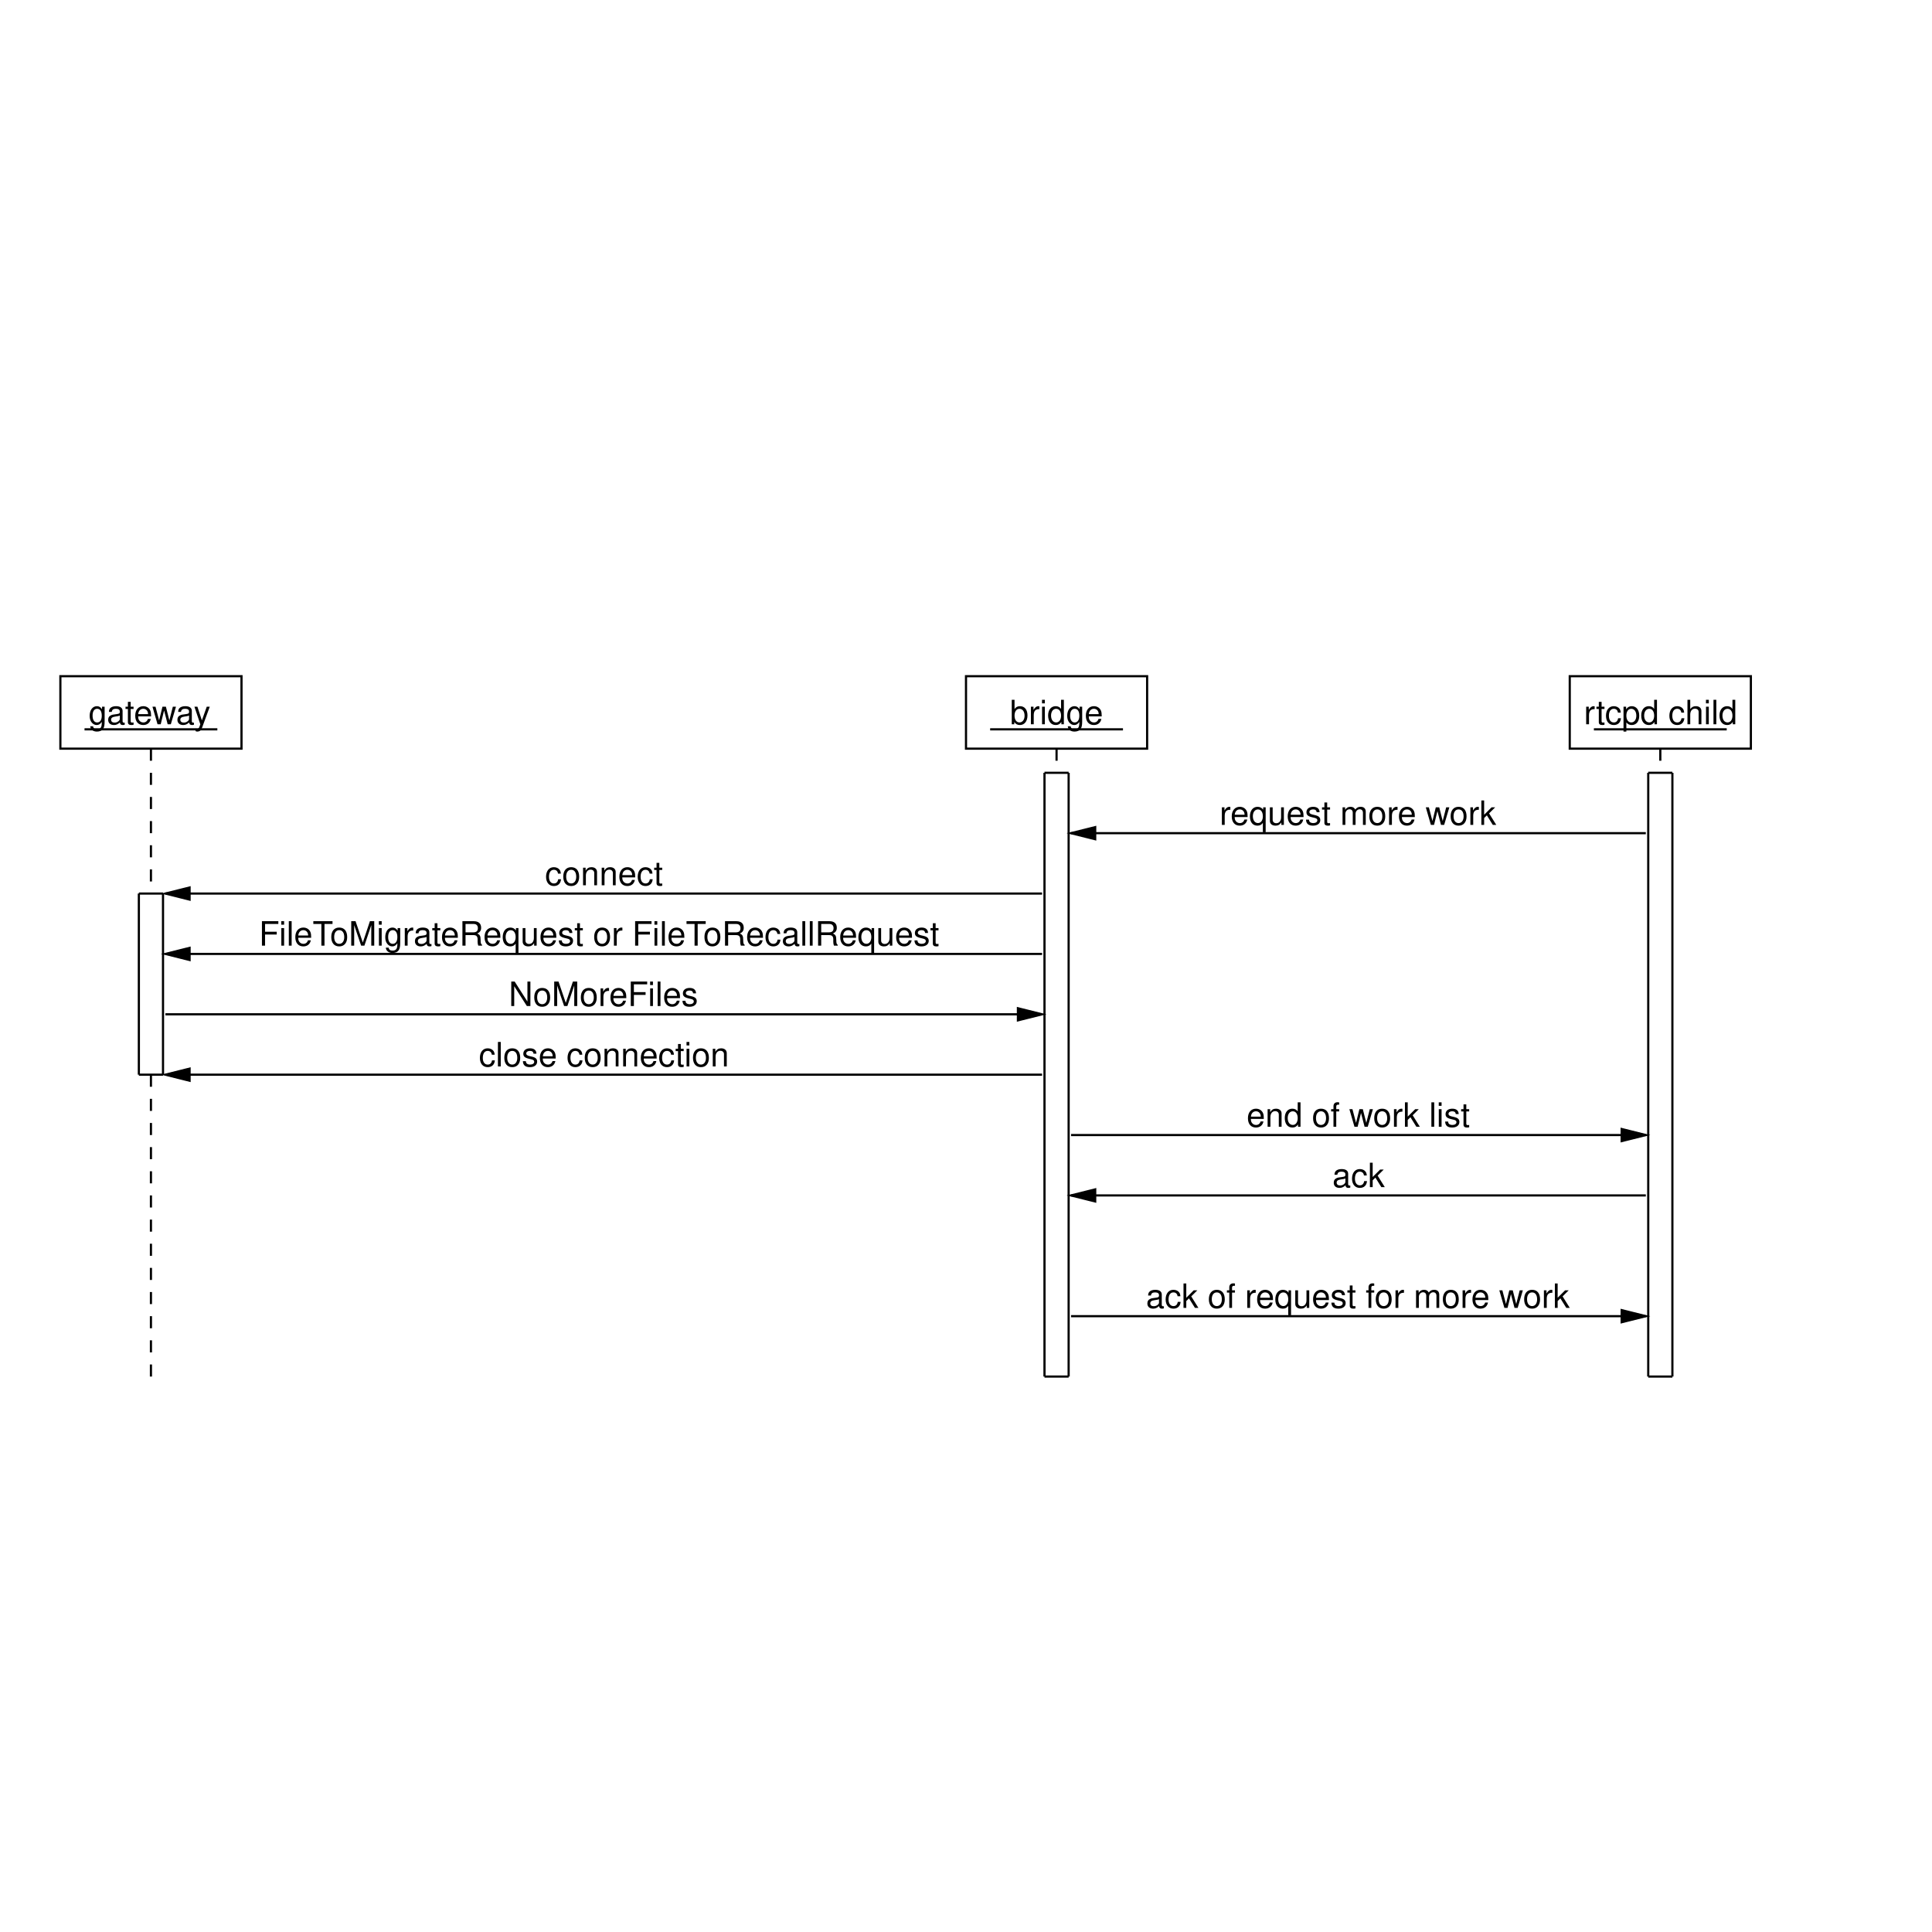
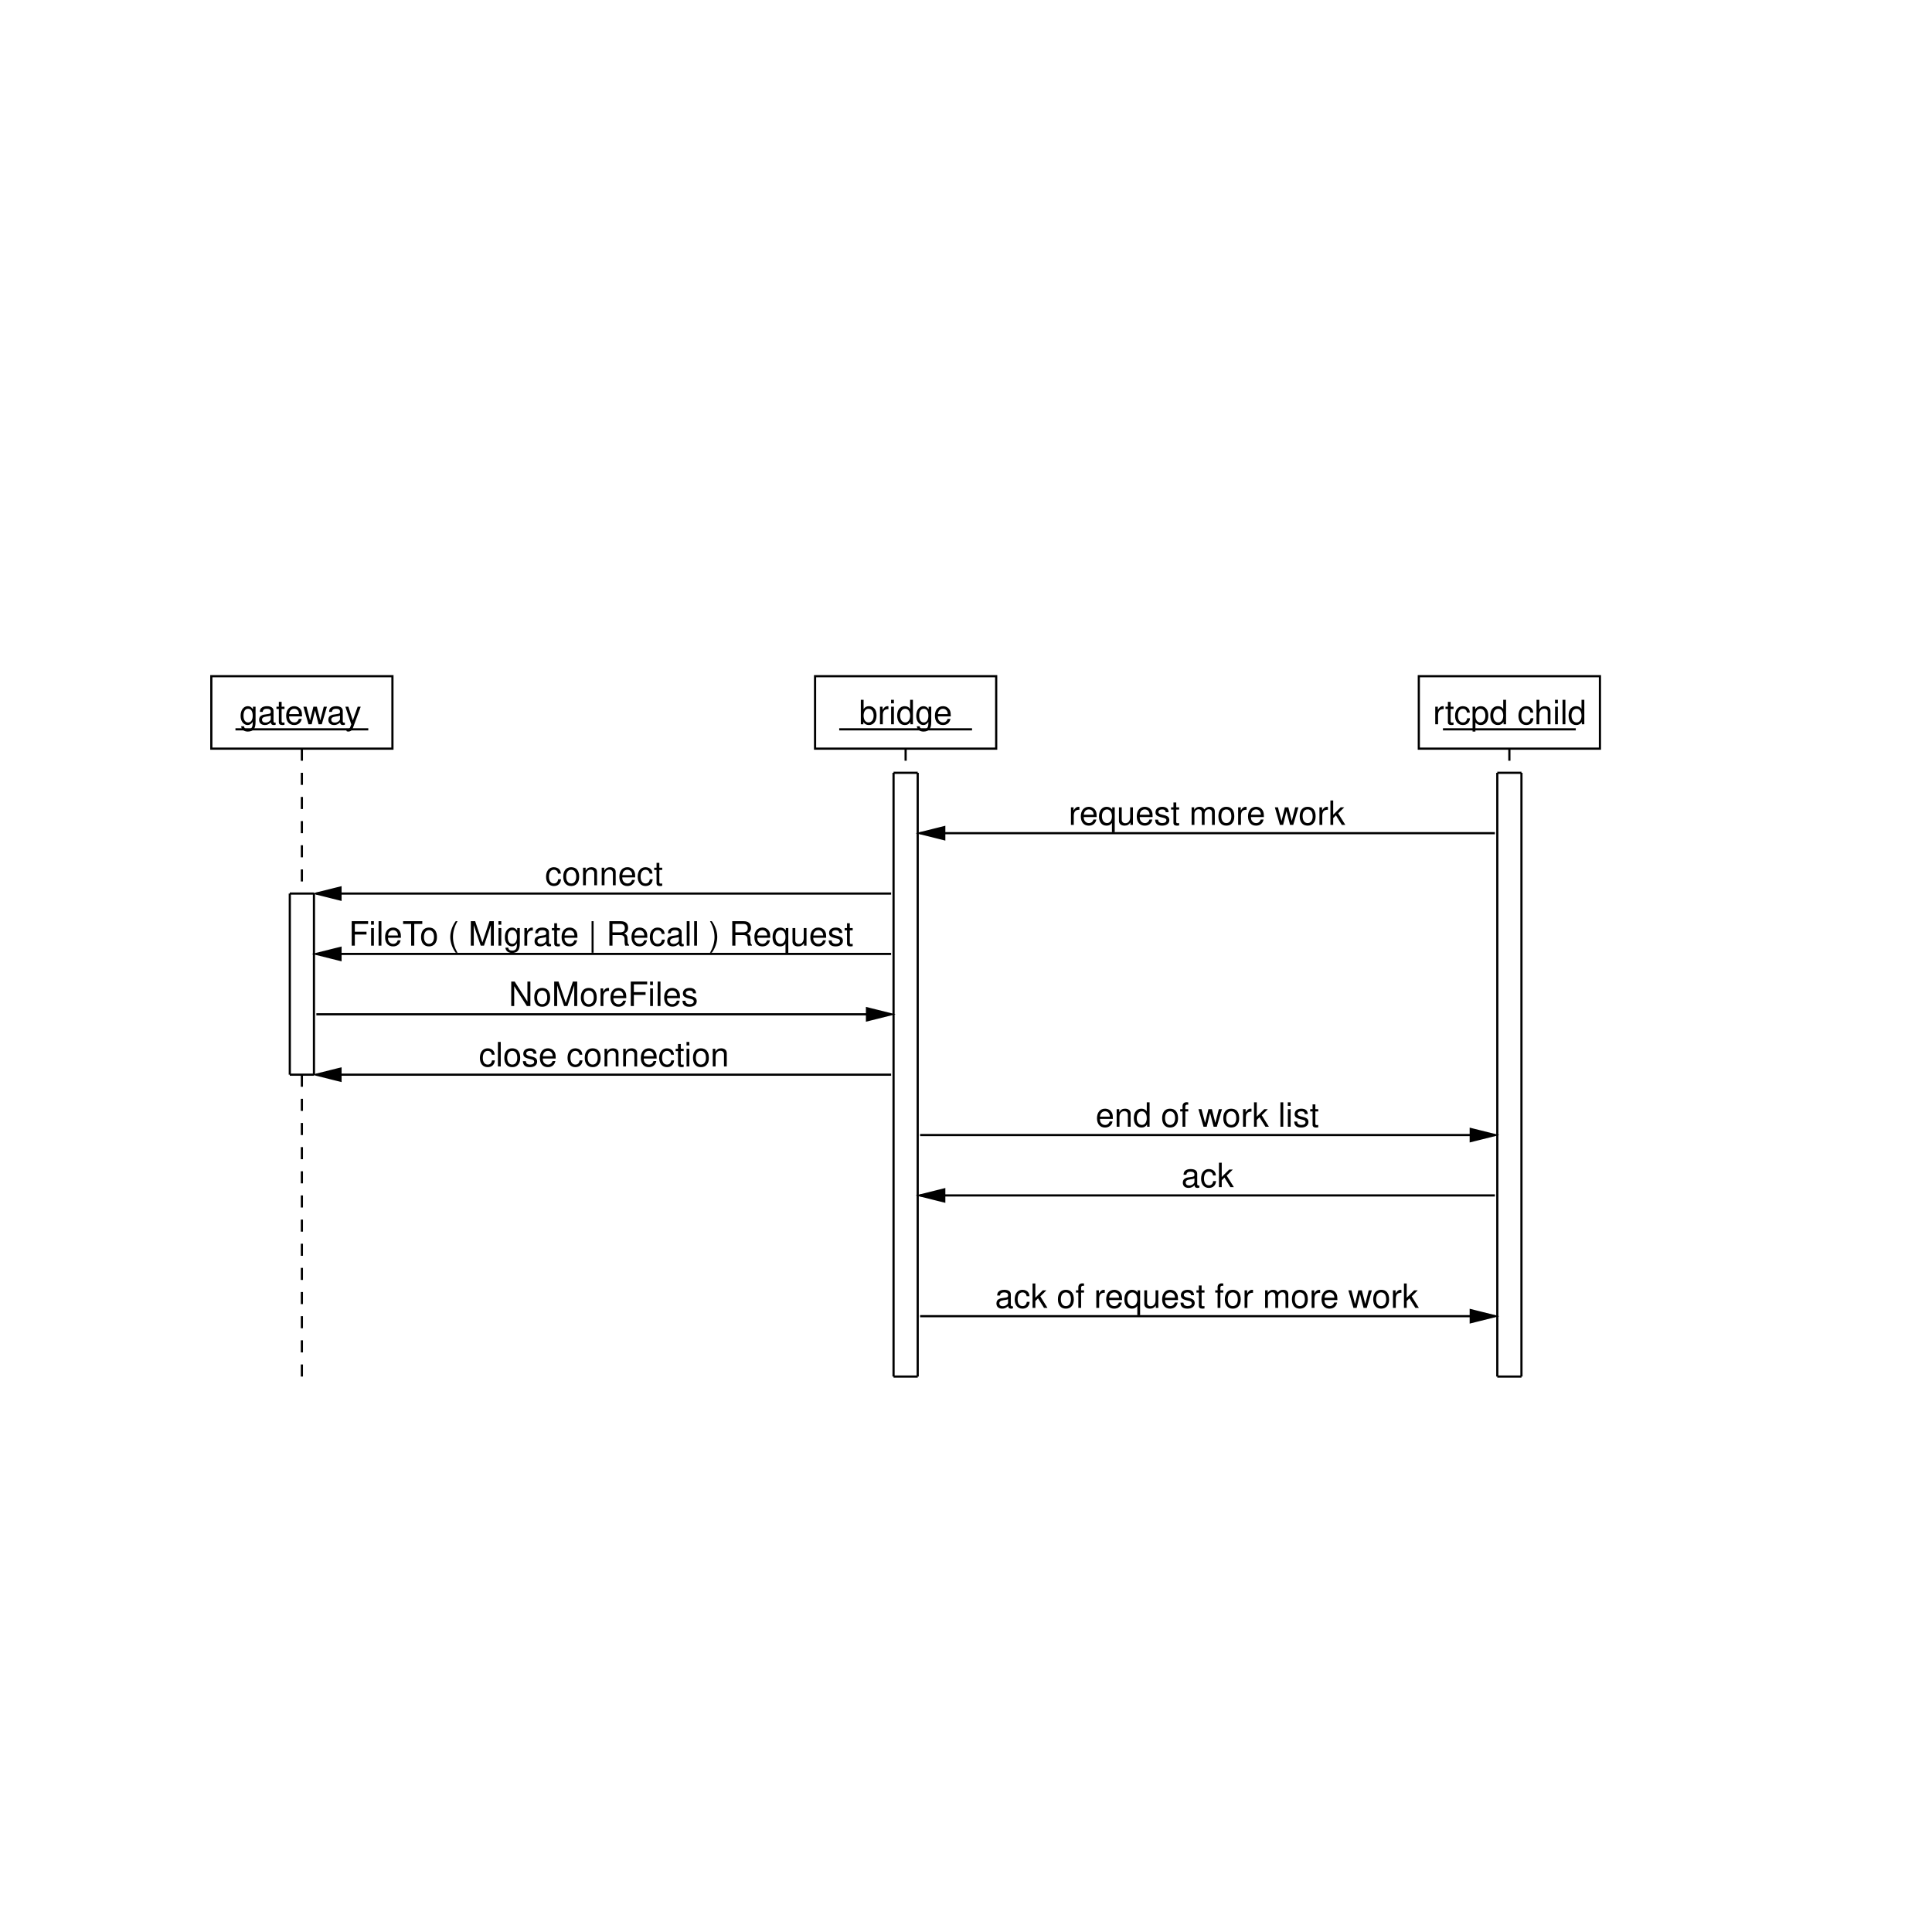
<svg xmlns="http://www.w3.org/2000/svg" version="1.1" baseProfile="full" id="body" width="8in" height="8in" viewBox="0 0 1 1" preserveAspectRatio="none">
  <rect id="background" x="0" y="0" width="1" height="1" stroke="none" fill="white" />
-   <g id="content" transform="translate(0.078125,0.2875) scale(1,-1) scale(0.125) " xml:space="preserve" stroke="black" stroke-linecap="butt" stroke-linejoin="miter" stroke-miterlimit="10.433" stroke-dasharray="none" stroke-dashoffset="0" stroke-opacity="1" fill="none" fill-rule="evenodd" fill-opacity="1" font-style="normal" font-variant="normal" font-weight="normal" font-stretch="normal" font-size-adjust="none" letter-spacing="normal" word-spacing="normal" text-anchor="start">
+   <g id="content" transform="translate(0.15625,0.2875) scale(1,-1) scale(0.125) " xml:space="preserve" stroke="black" stroke-linecap="butt" stroke-linejoin="miter" stroke-miterlimit="10.433" stroke-dasharray="none" stroke-dashoffset="0" stroke-opacity="1" fill="none" fill-rule="evenodd" fill-opacity="1" font-style="normal" font-variant="normal" font-weight="normal" font-stretch="normal" font-size-adjust="none" letter-spacing="normal" word-spacing="normal" text-anchor="start">
    <rect x="-0.375" y="-0.8" width="0.75" height="0.3" stroke-width="0.009" />
    <text transform="translate(-0.25861,-0.69903) scale(1,-1) scale(0.0069444) " font-family="Helvetica,sans-serif" font-size="20px" stroke="none" fill="black">gateway</text>
    <line x1="-0.275" y1="-0.72" x2="0.275" y2="-0.72" stroke-width="0.009" />
-     <rect x="3.375" y="-0.8" width="0.75" height="0.3" stroke-width="0.009" />
-     <text transform="translate(3.557,-0.69903) scale(1,-1) scale(0.0069444) " font-family="Helvetica,sans-serif" font-size="20px" stroke="none" fill="black">bridge</text>
-     <line x1="3.475" y1="-0.72" x2="4.025" y2="-0.72" stroke-width="0.009" />
-     <rect x="5.875" y="-0.8" width="0.75" height="0.3" stroke-width="0.009" />
-     <text transform="translate(5.9335,-0.69903) scale(1,-1) scale(0.0069444) " font-family="Helvetica,sans-serif" font-size="20px" stroke="none" fill="black">rtcpd child</text>
-     <line x1="5.975" y1="-0.72" x2="6.525" y2="-0.72" stroke-width="0.009" />
-     <line x1="6.25" y1="-0.8" x2="6.25" y2="-0.9" stroke-width="0.009" stroke-dasharray="0.05, 0.05" />
-     <line x1="6.2" y1="-0.9" x2="6.3" y2="-0.9" stroke-width="0.009" />
-     <line x1="3.75" y1="-0.8" x2="3.75" y2="-0.9" stroke-width="0.009" stroke-dasharray="0.05, 0.05" />
-     <line x1="3.7" y1="-0.9" x2="3.8" y2="-0.9" stroke-width="0.009" />
-     <line x1="6.19" y1="-1.15" x2="3.81" y2="-1.15" stroke-width="0.009" />
-     <polygon points="3.91,-1.175 3.81,-1.15 3.91,-1.125 " stroke-width="0.009" fill="black" />
-     <text transform="translate(4.425,-1.1157) scale(1,-1) scale(0.0069444) " font-family="Helvetica,sans-serif" font-size="20px" stroke="none" fill="black">request more work</text>
-     <text transform="translate(4.9807,-1.2824) scale(1,-1) scale(0.0069444) " font-family="Helvetica,sans-serif" font-size="20px" stroke="none" fill="black"> </text>
-     <line x1="3.69" y1="-1.4" x2="0.06" y2="-1.4" stroke-width="0.009" />
+     <rect x="2.125" y="-0.8" width="0.75" height="0.3" stroke-width="0.009" />
+     <text transform="translate(2.307,-0.69903) scale(1,-1) scale(0.0069444) " font-family="Helvetica,sans-serif" font-size="20px" stroke="none" fill="black">bridge</text>
+     <line x1="2.225" y1="-0.72" x2="2.775" y2="-0.72" stroke-width="0.009" />
+     <rect x="4.625" y="-0.8" width="0.75" height="0.3" stroke-width="0.009" />
+     <text transform="translate(4.6835,-0.69903) scale(1,-1) scale(0.0069444) " font-family="Helvetica,sans-serif" font-size="20px" stroke="none" fill="black">rtcpd child</text>
+     <line x1="4.725" y1="-0.72" x2="5.275" y2="-0.72" stroke-width="0.009" />
+     <line x1="5" y1="-0.8" x2="5" y2="-0.9" stroke-width="0.009" stroke-dasharray="0.05, 0.05" />
+     <line x1="4.95" y1="-0.9" x2="5.05" y2="-0.9" stroke-width="0.009" />
+     <line x1="2.5" y1="-0.8" x2="2.5" y2="-0.9" stroke-width="0.009" stroke-dasharray="0.05, 0.05" />
+     <line x1="2.45" y1="-0.9" x2="2.55" y2="-0.9" stroke-width="0.009" />
+     <line x1="4.94" y1="-1.15" x2="2.56" y2="-1.15" stroke-width="0.009" />
+     <polygon points="2.66,-1.175 2.56,-1.15 2.66,-1.125 " stroke-width="0.009" fill="black" />
+     <text transform="translate(3.175,-1.1157) scale(1,-1) scale(0.0069444) " font-family="Helvetica,sans-serif" font-size="20px" stroke="none" fill="black">request more work</text>
+     <text transform="translate(3.7307,-1.2824) scale(1,-1) scale(0.0069444) " font-family="Helvetica,sans-serif" font-size="20px" stroke="none" fill="black"> </text>
+     <line x1="2.44" y1="-1.4" x2="0.06" y2="-1.4" stroke-width="0.009" />
    <polygon points="0.16,-1.425 0.06,-1.4 0.16,-1.375 " stroke-width="0.009" fill="black" />
-     <text transform="translate(1.6318,-1.3657) scale(1,-1) scale(0.0069444) " font-family="Helvetica,sans-serif" font-size="20px" stroke="none" fill="black">connect</text>
-     <text transform="translate(1.8557,-1.5324) scale(1,-1) scale(0.0069444) " font-family="Helvetica,sans-serif" font-size="20px" stroke="none" fill="black"> </text>
+     <text transform="translate(1.0068,-1.3657) scale(1,-1) scale(0.0069444) " font-family="Helvetica,sans-serif" font-size="20px" stroke="none" fill="black">connect</text>
+     <text transform="translate(1.2307,-1.5324) scale(1,-1) scale(0.0069444) " font-family="Helvetica,sans-serif" font-size="20px" stroke="none" fill="black"> </text>
    <line x1="0" y1="-0.8" x2="0" y2="-1.4" stroke-width="0.009" stroke-dasharray="0.05, 0.05" />
    <line x1="-0.05" y1="-1.4" x2="0.05" y2="-1.4" stroke-width="0.009" />
-     <line x1="3.69" y1="-1.65" x2="0.06" y2="-1.65" stroke-width="0.009" />
+     <line x1="2.44" y1="-1.65" x2="0.06" y2="-1.65" stroke-width="0.009" />
    <polygon points="0.16,-1.675 0.06,-1.65 0.16,-1.625 " stroke-width="0.009" fill="black" />
-     <text transform="translate(0.44715,-1.6157) scale(1,-1) scale(0.0069444) " font-family="Helvetica,sans-serif" font-size="20px" stroke="none" fill="black">FileToMigrateRequest or FileToRecallRequest</text>
-     <text transform="translate(1.8557,-1.7824) scale(1,-1) scale(0.0069444) " font-family="Helvetica,sans-serif" font-size="20px" stroke="none" fill="black"> </text>
-     <line x1="0.06" y1="-1.9" x2="3.69" y2="-1.9" stroke-width="0.009" />
-     <polygon points="3.59,-1.875 3.69,-1.9 3.59,-1.925 " stroke-width="0.009" fill="black" />
-     <text transform="translate(1.4815,-1.8657) scale(1,-1) scale(0.0069444) " font-family="Helvetica,sans-serif" font-size="20px" stroke="none" fill="black">NoMoreFiles</text>
-     <text transform="translate(1.8557,-2.0324) scale(1,-1) scale(0.0069444) " font-family="Helvetica,sans-serif" font-size="20px" stroke="none" fill="black"> </text>
-     <line x1="3.69" y1="-2.15" x2="0.06" y2="-2.15" stroke-width="0.009" />
+     <text transform="translate(0.19389,-1.6157) scale(1,-1) scale(0.0069444) " font-family="Helvetica,sans-serif" font-size="20px" stroke="none" fill="black">FileTo ( Migrate | Recall ) Request</text>
+     <text transform="translate(1.2307,-1.7824) scale(1,-1) scale(0.0069444) " font-family="Helvetica,sans-serif" font-size="20px" stroke="none" fill="black"> </text>
+     <line x1="0.06" y1="-1.9" x2="2.44" y2="-1.9" stroke-width="0.009" />
+     <polygon points="2.34,-1.875 2.44,-1.9 2.34,-1.925 " stroke-width="0.009" fill="black" />
+     <text transform="translate(0.85646,-1.8657) scale(1,-1) scale(0.0069444) " font-family="Helvetica,sans-serif" font-size="20px" stroke="none" fill="black">NoMoreFiles</text>
+     <text transform="translate(1.2307,-2.0324) scale(1,-1) scale(0.0069444) " font-family="Helvetica,sans-serif" font-size="20px" stroke="none" fill="black"> </text>
+     <line x1="2.44" y1="-2.15" x2="0.06" y2="-2.15" stroke-width="0.009" />
    <polygon points="0.16,-2.175 0.06,-2.15 0.16,-2.125 " stroke-width="0.009" fill="black" />
-     <text transform="translate(1.3578,-2.1157) scale(1,-1) scale(0.0069444) " font-family="Helvetica,sans-serif" font-size="20px" stroke="none" fill="black">close connection</text>
-     <text transform="translate(1.8557,-2.2824) scale(1,-1) scale(0.0069444) " font-family="Helvetica,sans-serif" font-size="20px" stroke="none" fill="black"> </text>
+     <text transform="translate(0.73278,-2.1157) scale(1,-1) scale(0.0069444) " font-family="Helvetica,sans-serif" font-size="20px" stroke="none" fill="black">close connection</text>
+     <text transform="translate(1.2307,-2.2824) scale(1,-1) scale(0.0069444) " font-family="Helvetica,sans-serif" font-size="20px" stroke="none" fill="black"> </text>
    <line x1="-0.05" y1="-1.4" x2="-0.05" y2="-2.15" stroke-width="0.009" />
    <line x1="0.05" y1="-1.4" x2="0.05" y2="-2.15" stroke-width="0.009" />
    <line x1="-0.05" y1="-2.15" x2="0.05" y2="-2.15" stroke-width="0.009" />
-     <line x1="3.81" y1="-2.4" x2="6.19" y2="-2.4" stroke-width="0.009" />
-     <polygon points="6.09,-2.375 6.19,-2.4 6.09,-2.425 " stroke-width="0.009" fill="black" />
-     <text transform="translate(4.5369,-2.3657) scale(1,-1) scale(0.0069444) " font-family="Helvetica,sans-serif" font-size="20px" stroke="none" fill="black">end of work list</text>
-     <text transform="translate(4.9807,-2.5324) scale(1,-1) scale(0.0069444) " font-family="Helvetica,sans-serif" font-size="20px" stroke="none" fill="black"> </text>
-     <line x1="6.19" y1="-2.65" x2="3.81" y2="-2.65" stroke-width="0.009" />
-     <polygon points="3.91,-2.675 3.81,-2.65 3.91,-2.625 " stroke-width="0.009" fill="black" />
-     <text transform="translate(4.8919,-2.6157) scale(1,-1) scale(0.0069444) " font-family="Helvetica,sans-serif" font-size="20px" stroke="none" fill="black">ack</text>
-     <text transform="translate(4.9807,-2.7824) scale(1,-1) scale(0.0069444) " font-family="Helvetica,sans-serif" font-size="20px" stroke="none" fill="black"> </text>
-     <line x1="3.81" y1="-3.15" x2="6.19" y2="-3.15" stroke-width="0.009" />
-     <polygon points="6.09,-3.125 6.19,-3.15 6.09,-3.175 " stroke-width="0.009" fill="black" />
-     <text transform="translate(4.1201,-3.1157) scale(1,-1) scale(0.0069444) " font-family="Helvetica,sans-serif" font-size="20px" stroke="none" fill="black">ack of request for more work</text>
-     <text transform="translate(4.9807,-3.2824) scale(1,-1) scale(0.0069444) " font-family="Helvetica,sans-serif" font-size="20px" stroke="none" fill="black"> </text>
-     <line x1="3.7" y1="-0.9" x2="3.7" y2="-3.4" stroke-width="0.009" />
-     <line x1="3.8" y1="-0.9" x2="3.8" y2="-3.4" stroke-width="0.009" />
-     <line x1="3.7" y1="-3.4" x2="3.8" y2="-3.4" stroke-width="0.009" />
-     <line x1="6.2" y1="-0.9" x2="6.2" y2="-3.4" stroke-width="0.009" />
-     <line x1="6.3" y1="-0.9" x2="6.3" y2="-3.4" stroke-width="0.009" />
-     <line x1="6.2" y1="-3.4" x2="6.3" y2="-3.4" stroke-width="0.009" />
+     <line x1="2.56" y1="-2.4" x2="4.94" y2="-2.4" stroke-width="0.009" />
+     <polygon points="4.84,-2.375 4.94,-2.4 4.84,-2.425 " stroke-width="0.009" fill="black" />
+     <text transform="translate(3.2869,-2.3657) scale(1,-1) scale(0.0069444) " font-family="Helvetica,sans-serif" font-size="20px" stroke="none" fill="black">end of work list</text>
+     <text transform="translate(3.7307,-2.5324) scale(1,-1) scale(0.0069444) " font-family="Helvetica,sans-serif" font-size="20px" stroke="none" fill="black"> </text>
+     <line x1="4.94" y1="-2.65" x2="2.56" y2="-2.65" stroke-width="0.009" />
+     <polygon points="2.66,-2.675 2.56,-2.65 2.66,-2.625 " stroke-width="0.009" fill="black" />
+     <text transform="translate(3.6419,-2.6157) scale(1,-1) scale(0.0069444) " font-family="Helvetica,sans-serif" font-size="20px" stroke="none" fill="black">ack</text>
+     <text transform="translate(3.7307,-2.7824) scale(1,-1) scale(0.0069444) " font-family="Helvetica,sans-serif" font-size="20px" stroke="none" fill="black"> </text>
+     <line x1="2.56" y1="-3.15" x2="4.94" y2="-3.15" stroke-width="0.009" />
+     <polygon points="4.84,-3.125 4.94,-3.15 4.84,-3.175 " stroke-width="0.009" fill="black" />
+     <text transform="translate(2.8701,-3.1157) scale(1,-1) scale(0.0069444) " font-family="Helvetica,sans-serif" font-size="20px" stroke="none" fill="black">ack of request for more work</text>
+     <text transform="translate(3.7307,-3.2824) scale(1,-1) scale(0.0069444) " font-family="Helvetica,sans-serif" font-size="20px" stroke="none" fill="black"> </text>
+     <line x1="2.45" y1="-0.9" x2="2.45" y2="-3.4" stroke-width="0.009" />
+     <line x1="2.55" y1="-0.9" x2="2.55" y2="-3.4" stroke-width="0.009" />
+     <line x1="2.45" y1="-3.4" x2="2.55" y2="-3.4" stroke-width="0.009" />
+     <line x1="4.95" y1="-0.9" x2="4.95" y2="-3.4" stroke-width="0.009" />
+     <line x1="5.05" y1="-0.9" x2="5.05" y2="-3.4" stroke-width="0.009" />
+     <line x1="4.95" y1="-3.4" x2="5.05" y2="-3.4" stroke-width="0.009" />
    <line x1="0" y1="-2.15" x2="0" y2="-3.4" stroke-width="0.009" stroke-dasharray="0.05, 0.05" />
  </g>
</svg>
